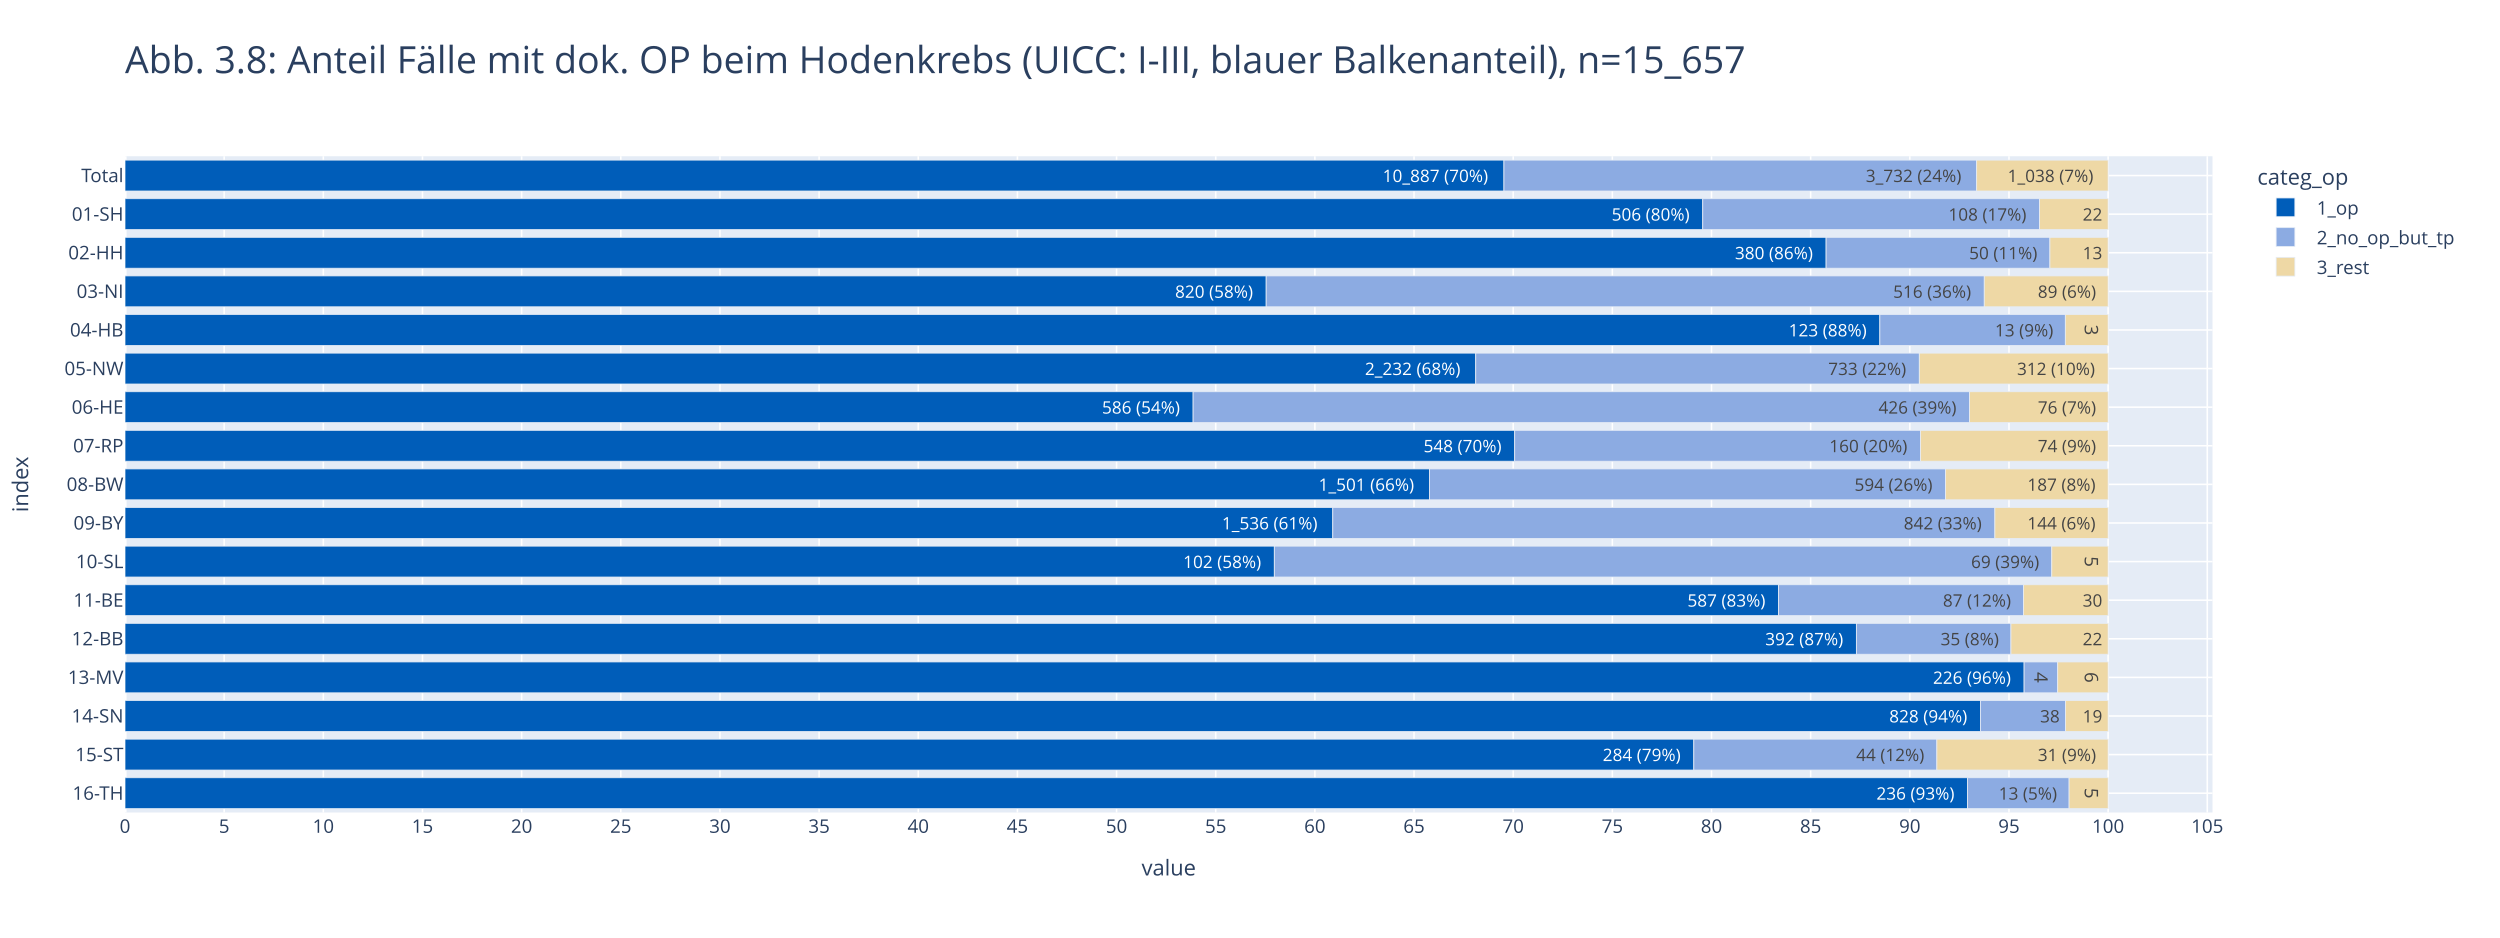
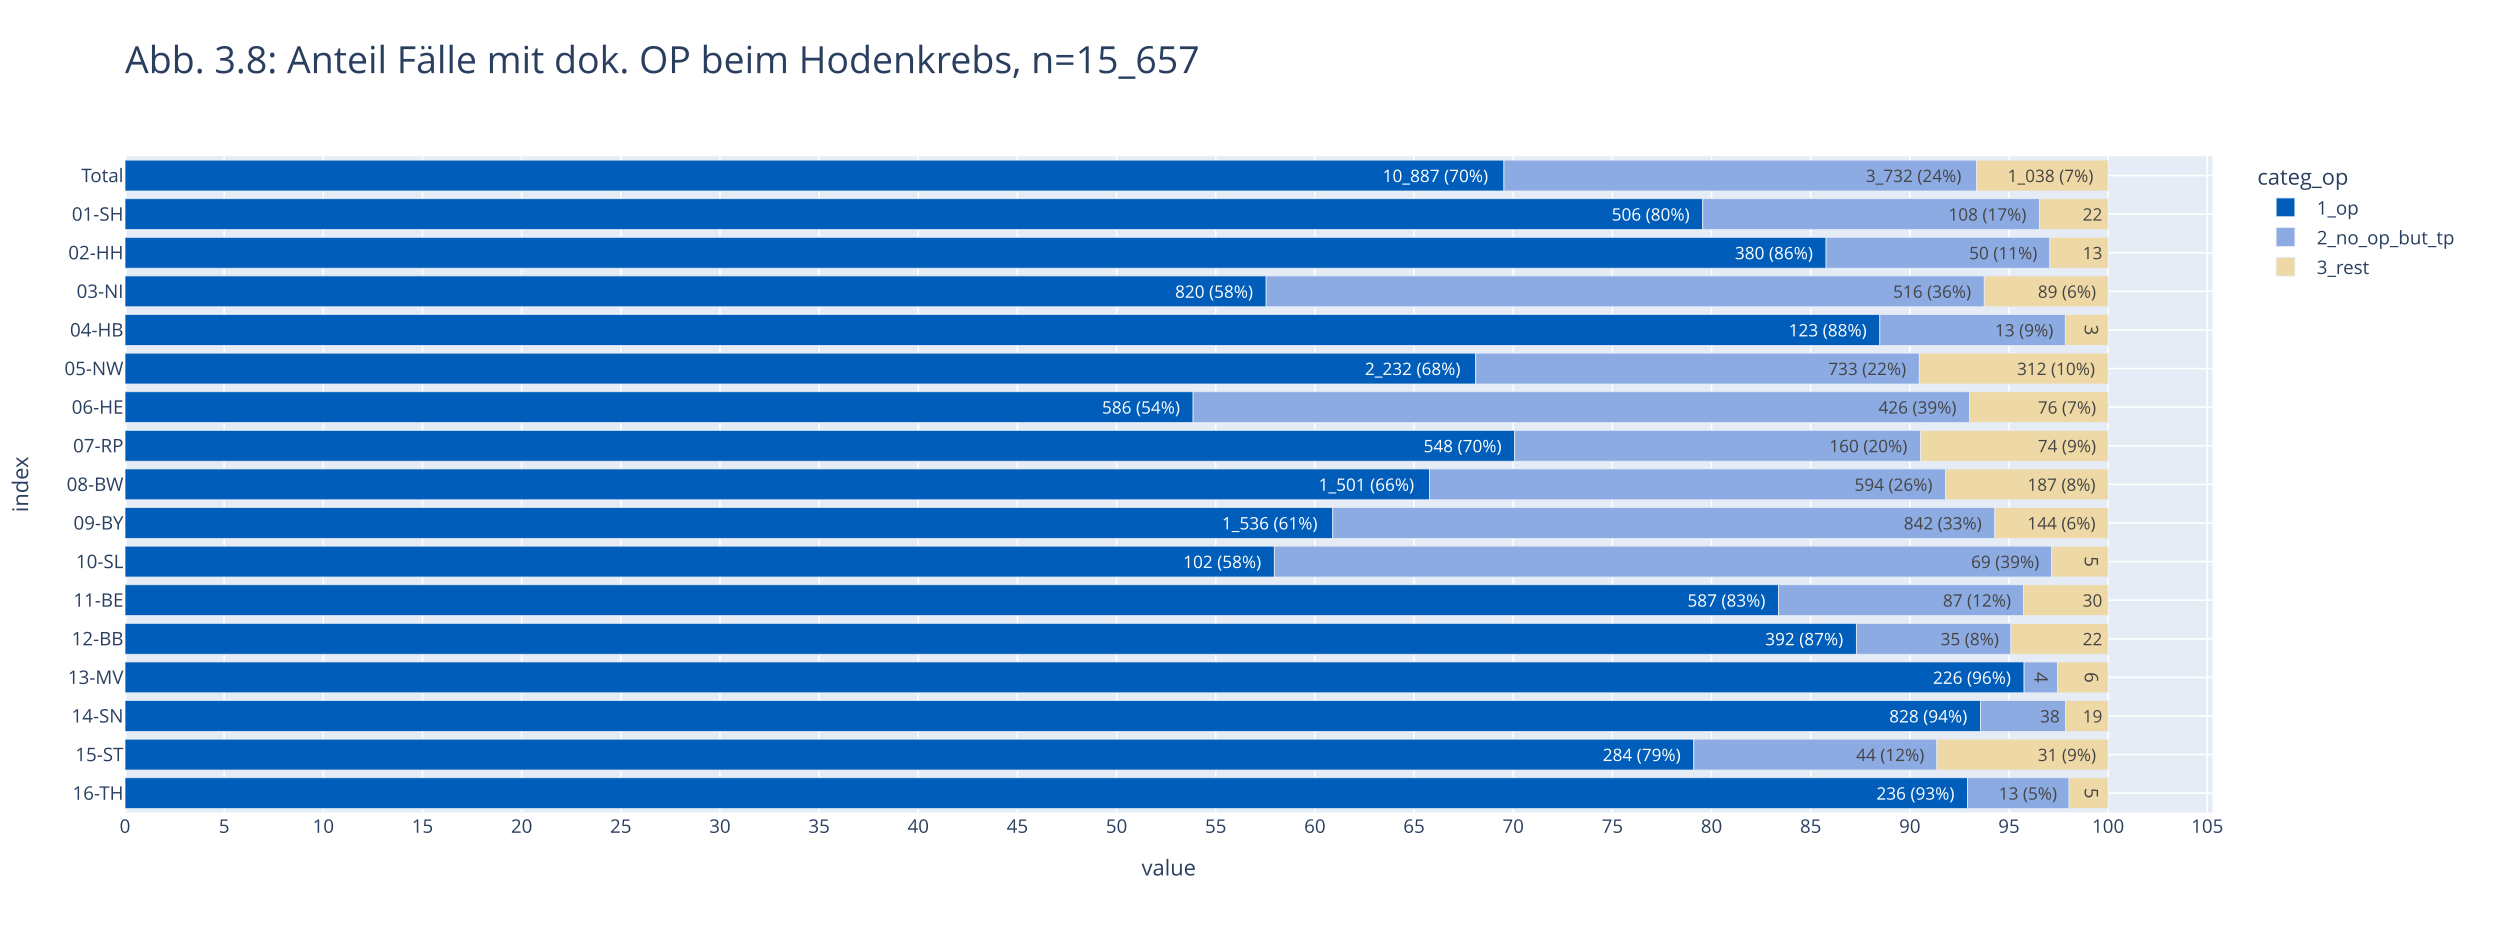
<svg xmlns="http://www.w3.org/2000/svg" class="main-svg" width="1600" height="600" style="" viewBox="0 0 1600 600">
  <rect x="0" y="0" width="1600" height="600" style="fill: rgb(255, 255, 255); fill-opacity: 1;" />
-   <defs id="defs-00aab5">
+   <defs id="defs-030e4d">
    <g class="clips">
-       <clipPath id="clip00aab5xyplot" class="plotclip">
+       <clipPath id="clip030e4dxyplot" class="plotclip">
        <rect width="1336" height="420" />
      </clipPath>
-       <clipPath class="axesclip" id="clip00aab5x">
+       <clipPath class="axesclip" id="clip030e4dx">
        <rect x="80" y="0" width="1336" height="600" />
      </clipPath>
-       <clipPath class="axesclip" id="clip00aab5y">
+       <clipPath class="axesclip" id="clip030e4dy">
        <rect x="0" y="100" width="1600" height="420" />
      </clipPath>
-       <clipPath class="axesclip" id="clip00aab5xy">
+       <clipPath class="axesclip" id="clip030e4dxy">
        <rect x="80" y="100" width="1336" height="420" />
      </clipPath>
    </g>
    <g class="gradients" />
    <g class="patterns" />
  </defs>
  <g class="bglayer">
    <rect class="bg" x="80" y="100" width="1336" height="420" style="fill: rgb(229, 236, 246); fill-opacity: 1; stroke-width: 0;" />
  </g>
  <g class="layer-below">
    <g class="imagelayer" />
    <g class="shapelayer" />
  </g>
  <g class="cartesianlayer">
    <g class="subplot xy">
      <g class="layer-subplot">
        <g class="shapelayer" />
        <g class="imagelayer" />
      </g>
      <g class="minor-gridlayer">
        <g class="x" />
        <g class="y" />
      </g>
      <g class="gridlayer">
        <g class="x">
          <path class="xgrid crisp" transform="translate(143.46,0)" d="M0,100v420" style="stroke: rgb(255, 255, 255); stroke-opacity: 1; stroke-width: 1px;" />
          <path class="xgrid crisp" transform="translate(206.92,0)" d="M0,100v420" style="stroke: rgb(255, 255, 255); stroke-opacity: 1; stroke-width: 1px;" />
          <path class="xgrid crisp" transform="translate(270.38,0)" d="M0,100v420" style="stroke: rgb(255, 255, 255); stroke-opacity: 1; stroke-width: 1px;" />
          <path class="xgrid crisp" transform="translate(333.84,0)" d="M0,100v420" style="stroke: rgb(255, 255, 255); stroke-opacity: 1; stroke-width: 1px;" />
          <path class="xgrid crisp" transform="translate(397.3,0)" d="M0,100v420" style="stroke: rgb(255, 255, 255); stroke-opacity: 1; stroke-width: 1px;" />
          <path class="xgrid crisp" transform="translate(460.76,0)" d="M0,100v420" style="stroke: rgb(255, 255, 255); stroke-opacity: 1; stroke-width: 1px;" />
          <path class="xgrid crisp" transform="translate(524.22,0)" d="M0,100v420" style="stroke: rgb(255, 255, 255); stroke-opacity: 1; stroke-width: 1px;" />
          <path class="xgrid crisp" transform="translate(587.68,0)" d="M0,100v420" style="stroke: rgb(255, 255, 255); stroke-opacity: 1; stroke-width: 1px;" />
          <path class="xgrid crisp" transform="translate(651.14,0)" d="M0,100v420" style="stroke: rgb(255, 255, 255); stroke-opacity: 1; stroke-width: 1px;" />
          <path class="xgrid crisp" transform="translate(714.6,0)" d="M0,100v420" style="stroke: rgb(255, 255, 255); stroke-opacity: 1; stroke-width: 1px;" />
          <path class="xgrid crisp" transform="translate(778.06,0)" d="M0,100v420" style="stroke: rgb(255, 255, 255); stroke-opacity: 1; stroke-width: 1px;" />
          <path class="xgrid crisp" transform="translate(841.52,0)" d="M0,100v420" style="stroke: rgb(255, 255, 255); stroke-opacity: 1; stroke-width: 1px;" />
          <path class="xgrid crisp" transform="translate(904.98,0)" d="M0,100v420" style="stroke: rgb(255, 255, 255); stroke-opacity: 1; stroke-width: 1px;" />
          <path class="xgrid crisp" transform="translate(968.44,0)" d="M0,100v420" style="stroke: rgb(255, 255, 255); stroke-opacity: 1; stroke-width: 1px;" />
          <path class="xgrid crisp" transform="translate(1031.9,0)" d="M0,100v420" style="stroke: rgb(255, 255, 255); stroke-opacity: 1; stroke-width: 1px;" />
          <path class="xgrid crisp" transform="translate(1095.36,0)" d="M0,100v420" style="stroke: rgb(255, 255, 255); stroke-opacity: 1; stroke-width: 1px;" />
          <path class="xgrid crisp" transform="translate(1158.82,0)" d="M0,100v420" style="stroke: rgb(255, 255, 255); stroke-opacity: 1; stroke-width: 1px;" />
          <path class="xgrid crisp" transform="translate(1222.28,0)" d="M0,100v420" style="stroke: rgb(255, 255, 255); stroke-opacity: 1; stroke-width: 1px;" />
          <path class="xgrid crisp" transform="translate(1285.74,0)" d="M0,100v420" style="stroke: rgb(255, 255, 255); stroke-opacity: 1; stroke-width: 1px;" />
          <path class="xgrid crisp" transform="translate(1349.2,0)" d="M0,100v420" style="stroke: rgb(255, 255, 255); stroke-opacity: 1; stroke-width: 1px;" />
          <path class="xgrid crisp" transform="translate(1412.66,0)" d="M0,100v420" style="stroke: rgb(255, 255, 255); stroke-opacity: 1; stroke-width: 1px;" />
        </g>
        <g class="y">
          <path class="ygrid crisp" transform="translate(0,507.65)" d="M80,0h1336" style="stroke: rgb(255, 255, 255); stroke-opacity: 1; stroke-width: 1px;" />
          <path class="ygrid crisp" transform="translate(0,482.94)" d="M80,0h1336" style="stroke: rgb(255, 255, 255); stroke-opacity: 1; stroke-width: 1px;" />
          <path class="ygrid crisp" transform="translate(0,458.24)" d="M80,0h1336" style="stroke: rgb(255, 255, 255); stroke-opacity: 1; stroke-width: 1px;" />
          <path class="ygrid crisp" transform="translate(0,433.53)" d="M80,0h1336" style="stroke: rgb(255, 255, 255); stroke-opacity: 1; stroke-width: 1px;" />
          <path class="ygrid crisp" transform="translate(0,408.82)" d="M80,0h1336" style="stroke: rgb(255, 255, 255); stroke-opacity: 1; stroke-width: 1px;" />
          <path class="ygrid crisp" transform="translate(0,384.12)" d="M80,0h1336" style="stroke: rgb(255, 255, 255); stroke-opacity: 1; stroke-width: 1px;" />
          <path class="ygrid crisp" transform="translate(0,359.41)" d="M80,0h1336" style="stroke: rgb(255, 255, 255); stroke-opacity: 1; stroke-width: 1px;" />
          <path class="ygrid crisp" transform="translate(0,334.71)" d="M80,0h1336" style="stroke: rgb(255, 255, 255); stroke-opacity: 1; stroke-width: 1px;" />
          <path class="ygrid crisp" transform="translate(0,310)" d="M80,0h1336" style="stroke: rgb(255, 255, 255); stroke-opacity: 1; stroke-width: 1px;" />
          <path class="ygrid crisp" transform="translate(0,285.29)" d="M80,0h1336" style="stroke: rgb(255, 255, 255); stroke-opacity: 1; stroke-width: 1px;" />
          <path class="ygrid crisp" transform="translate(0,260.59)" d="M80,0h1336" style="stroke: rgb(255, 255, 255); stroke-opacity: 1; stroke-width: 1px;" />
          <path class="ygrid crisp" transform="translate(0,235.88)" d="M80,0h1336" style="stroke: rgb(255, 255, 255); stroke-opacity: 1; stroke-width: 1px;" />
          <path class="ygrid crisp" transform="translate(0,211.18)" d="M80,0h1336" style="stroke: rgb(255, 255, 255); stroke-opacity: 1; stroke-width: 1px;" />
          <path class="ygrid crisp" transform="translate(0,186.47)" d="M80,0h1336" style="stroke: rgb(255, 255, 255); stroke-opacity: 1; stroke-width: 1px;" />
          <path class="ygrid crisp" transform="translate(0,161.76)" d="M80,0h1336" style="stroke: rgb(255, 255, 255); stroke-opacity: 1; stroke-width: 1px;" />
          <path class="ygrid crisp" transform="translate(0,137.06)" d="M80,0h1336" style="stroke: rgb(255, 255, 255); stroke-opacity: 1; stroke-width: 1px;" />
          <path class="ygrid crisp" transform="translate(0,112.35)" d="M80,0h1336" style="stroke: rgb(255, 255, 255); stroke-opacity: 1; stroke-width: 1px;" />
        </g>
      </g>
      <g class="zerolinelayer">
        <path class="xzl zl crisp" transform="translate(80,0)" d="M0,100v420" style="stroke: rgb(255, 255, 255); stroke-opacity: 1; stroke-width: 2px;" />
      </g>
      <g class="layer-between">
        <g class="shapelayer" />
        <g class="imagelayer" />
      </g>
      <path class="xlines-below" />
      <path class="ylines-below" />
      <g class="overlines-below" />
      <g class="xaxislayer-below" />
      <g class="yaxislayer-below" />
      <g class="overaxes-below" />
      <g class="overplot">
-         <g class="xy" transform="translate(80,100)" clip-path="url(#clip00aab5xyplot)">
+         <g class="xy" transform="translate(80,100)" clip-path="url(#clip030e4dxyplot)">
          <g class="barlayer mlayer">
            <g class="trace bars" style="opacity: 1;">
              <g class="points">
                <g class="point">
                  <path d="M0,22.24V2.47H882.53V22.24Z" style="vector-effect: none; opacity: 1; stroke-width: 0.5px; fill: rgb(0, 93, 185); fill-opacity: 1; stroke: rgb(229, 236, 246); stroke-opacity: 1;" />
                  <text class="bartext bartext-inside" text-anchor="middle" data-notex="1" x="0" y="0" style="font-family: 'Open Sans', verdana, arial, sans-serif; font-size: 12px; fill: rgb(255, 255, 255); fill-opacity: 1; white-space: pre;" transform="translate(838.6503,16.486)scale(0.918)">10_887 (70%)</text>
                </g>
                <g class="point">
                  <path d="M0,46.94V27.18H1009.77V46.94Z" style="vector-effect: none; opacity: 1; stroke-width: 0.5px; fill: rgb(0, 93, 185); fill-opacity: 1; stroke: rgb(229, 236, 246); stroke-opacity: 1;" />
                  <text class="bartext bartext-inside" text-anchor="middle" data-notex="1" x="0" y="0" style="font-family: 'Open Sans', verdana, arial, sans-serif; font-size: 12px; fill: rgb(255, 255, 255); fill-opacity: 1; white-space: pre;" transform="translate(976.412,41.188)scale(0.9173333)">506 (80%)</text>
                </g>
                <g class="point">
                  <path d="M0,71.65V51.88H1088.7V71.65Z" style="vector-effect: none; opacity: 1; stroke-width: 0.5px; fill: rgb(0, 93, 185); fill-opacity: 1; stroke: rgb(229, 236, 246); stroke-opacity: 1;" />
                  <text class="bartext bartext-inside" text-anchor="middle" data-notex="1" x="0" y="0" style="font-family: 'Open Sans', verdana, arial, sans-serif; font-size: 12px; fill: rgb(255, 255, 255); fill-opacity: 1; white-space: pre;" transform="translate(1055.32,65.896)scale(0.918)">380 (86%)</text>
                </g>
                <g class="point">
                  <path d="M0,96.35V76.59H730.35V96.35Z" style="vector-effect: none; opacity: 1; stroke-width: 0.5px; fill: rgb(0, 93, 185); fill-opacity: 1; stroke: rgb(229, 236, 246); stroke-opacity: 1;" />
                  <text class="bartext bartext-inside" text-anchor="middle" data-notex="1" x="0" y="0" style="font-family: 'Open Sans', verdana, arial, sans-serif; font-size: 12px; fill: rgb(255, 255, 255); fill-opacity: 1; white-space: pre;" transform="translate(696.992,90.598)scale(0.9173333)">820 (58%)</text>
                </g>
                <g class="point">
                  <path d="M0,121.06V101.29H1123.11V121.06Z" style="vector-effect: none; opacity: 1; stroke-width: 0.5px; fill: rgb(0, 93, 185); fill-opacity: 1; stroke: rgb(229, 236, 246); stroke-opacity: 1;" />
                  <text class="bartext bartext-inside" text-anchor="middle" data-notex="1" x="0" y="0" style="font-family: 'Open Sans', verdana, arial, sans-serif; font-size: 12px; fill: rgb(255, 255, 255); fill-opacity: 1; white-space: pre;" transform="translate(1089.73,115.306)scale(0.918)">123 (88%)</text>
                </g>
                <g class="point">
                  <path d="M0,145.76V126H864.47V145.76Z" style="vector-effect: none; opacity: 1; stroke-width: 0.5px; fill: rgb(0, 93, 185); fill-opacity: 1; stroke: rgb(229, 236, 246); stroke-opacity: 1;" />
                  <text class="bartext bartext-inside" text-anchor="middle" data-notex="1" x="0" y="0" style="font-family: 'Open Sans', verdana, arial, sans-serif; font-size: 12px; fill: rgb(255, 255, 255); fill-opacity: 1; white-space: pre;" transform="translate(824.1173,140.008)scale(0.9173333)">2_232 (68%)</text>
                </g>
                <g class="point">
                  <path d="M0,170.47V150.71H683.59V170.47Z" style="vector-effect: none; opacity: 1; stroke-width: 0.5px; fill: rgb(0, 93, 185); fill-opacity: 1; stroke: rgb(229, 236, 246); stroke-opacity: 1;" />
                  <text class="bartext bartext-inside" text-anchor="middle" data-notex="1" x="0" y="0" style="font-family: 'Open Sans', verdana, arial, sans-serif; font-size: 12px; fill: rgb(255, 255, 255); fill-opacity: 1; white-space: pre;" transform="translate(650.232,164.718)scale(0.9173333)">586 (54%)</text>
                </g>
                <g class="point">
                  <path d="M0,195.18V175.41H889.41V195.18Z" style="vector-effect: none; opacity: 1; stroke-width: 0.5px; fill: rgb(0, 93, 185); fill-opacity: 1; stroke: rgb(229, 236, 246); stroke-opacity: 1;" />
                  <text class="bartext bartext-inside" text-anchor="middle" data-notex="1" x="0" y="0" style="font-family: 'Open Sans', verdana, arial, sans-serif; font-size: 12px; fill: rgb(255, 255, 255); fill-opacity: 1; white-space: pre;" transform="translate(856.0299,189.426)scale(0.918)">548 (70%)</text>
                </g>
                <g class="point">
                  <path d="M0,219.88V200.12H834.82V219.88Z" style="vector-effect: none; opacity: 1; stroke-width: 0.5px; fill: rgb(0, 93, 185); fill-opacity: 1; stroke: rgb(229, 236, 246); stroke-opacity: 1;" />
                  <text class="bartext bartext-inside" text-anchor="middle" data-notex="1" x="0" y="0" style="font-family: 'Open Sans', verdana, arial, sans-serif; font-size: 12px; fill: rgb(255, 255, 255); fill-opacity: 1; white-space: pre;" transform="translate(794.4673,214.128)scale(0.9173333)">1_501 (66%)</text>
                </g>
                <g class="point">
                  <path d="M0,244.59V224.82H772.99V244.59Z" style="vector-effect: none; opacity: 1; stroke-width: 0.5px; fill: rgb(0, 93, 185); fill-opacity: 1; stroke: rgb(229, 236, 246); stroke-opacity: 1;" />
                  <text class="bartext bartext-inside" text-anchor="middle" data-notex="1" x="0" y="0" style="font-family: 'Open Sans', verdana, arial, sans-serif; font-size: 12px; fill: rgb(255, 255, 255); fill-opacity: 1; white-space: pre;" transform="translate(732.6102,238.836)scale(0.918)">1_536 (61%)</text>
                </g>
                <g class="point">
                  <path d="M0,269.29V249.53H735.56V269.29Z" style="vector-effect: none; opacity: 1; stroke-width: 0.5px; fill: rgb(0, 93, 185); fill-opacity: 1; stroke: rgb(229, 236, 246); stroke-opacity: 1;" />
                  <text class="bartext bartext-inside" text-anchor="middle" data-notex="1" x="0" y="0" style="font-family: 'Open Sans', verdana, arial, sans-serif; font-size: 12px; fill: rgb(255, 255, 255); fill-opacity: 1; white-space: pre;" transform="translate(702.202,263.538)scale(0.9173333)">102 (58%)</text>
                </g>
                <g class="point">
                  <path d="M0,294V274.24H1058.27V294Z" style="vector-effect: none; opacity: 1; stroke-width: 0.5px; fill: rgb(0, 93, 185); fill-opacity: 1; stroke: rgb(229, 236, 246); stroke-opacity: 1;" />
                  <text class="bartext bartext-inside" text-anchor="middle" data-notex="1" x="0" y="0" style="font-family: 'Open Sans', verdana, arial, sans-serif; font-size: 12px; fill: rgb(255, 255, 255); fill-opacity: 1; white-space: pre;" transform="translate(1024.912,288.248)scale(0.9173333)">587 (83%)</text>
                </g>
                <g class="point">
                  <path d="M0,318.71V298.94H1108.08V318.71Z" style="vector-effect: none; opacity: 1; stroke-width: 0.5px; fill: rgb(0, 93, 185); fill-opacity: 1; stroke: rgb(229, 236, 246); stroke-opacity: 1;" />
                  <text class="bartext bartext-inside" text-anchor="middle" data-notex="1" x="0" y="0" style="font-family: 'Open Sans', verdana, arial, sans-serif; font-size: 12px; fill: rgb(255, 255, 255); fill-opacity: 1; white-space: pre;" transform="translate(1074.7,312.956)scale(0.918)">392 (87%)</text>
                </g>
                <g class="point">
                  <path d="M0,343.41V323.65H1215.42V343.41Z" style="vector-effect: none; opacity: 1; stroke-width: 0.5px; fill: rgb(0, 93, 185); fill-opacity: 1; stroke: rgb(229, 236, 246); stroke-opacity: 1;" />
                  <text class="bartext bartext-inside" text-anchor="middle" data-notex="1" x="0" y="0" style="font-family: 'Open Sans', verdana, arial, sans-serif; font-size: 12px; fill: rgb(255, 255, 255); fill-opacity: 1; white-space: pre;" transform="translate(1182.062,337.658)scale(0.9173333)">226 (96%)</text>
                </g>
                <g class="point">
                  <path d="M0,368.12V348.35H1187.45V368.12Z" style="vector-effect: none; opacity: 1; stroke-width: 0.5px; fill: rgb(0, 93, 185); fill-opacity: 1; stroke: rgb(229, 236, 246); stroke-opacity: 1;" />
                  <text class="bartext bartext-inside" text-anchor="middle" data-notex="1" x="0" y="0" style="font-family: 'Open Sans', verdana, arial, sans-serif; font-size: 12px; fill: rgb(255, 255, 255); fill-opacity: 1; white-space: pre;" transform="translate(1154.07,362.366)scale(0.918)">828 (94%)</text>
                </g>
                <g class="point">
                  <path d="M0,392.82V373.06H1004.05V392.82Z" style="vector-effect: none; opacity: 1; stroke-width: 0.5px; fill: rgb(0, 93, 185); fill-opacity: 1; stroke: rgb(229, 236, 246); stroke-opacity: 1;" />
                  <text class="bartext bartext-inside" text-anchor="middle" data-notex="1" x="0" y="0" style="font-family: 'Open Sans', verdana, arial, sans-serif; font-size: 12px; fill: rgb(255, 255, 255); fill-opacity: 1; white-space: pre;" transform="translate(970.692,387.068)scale(0.9173333)">284 (79%)</text>
                </g>
                <g class="point">
                  <path d="M0,417.53V397.76H1179.26V417.53Z" style="vector-effect: none; opacity: 1; stroke-width: 0.5px; fill: rgb(0, 93, 185); fill-opacity: 1; stroke: rgb(229, 236, 246); stroke-opacity: 1;" />
                  <text class="bartext bartext-inside" text-anchor="middle" data-notex="1" x="0" y="0" style="font-family: 'Open Sans', verdana, arial, sans-serif; font-size: 12px; fill: rgb(255, 255, 255); fill-opacity: 1; white-space: pre;" transform="translate(1145.88,411.776)scale(0.918)">236 (93%)</text>
                </g>
              </g>
            </g>
            <g class="trace bars" style="opacity: 1;">
              <g class="points">
                <g class="point">
                  <path d="M882.53,22.24V2.47H1185.06V22.24Z" style="vector-effect: none; opacity: 1; stroke-width: 0.5px; fill: rgb(140, 171, 226); fill-opacity: 1; stroke: rgb(229, 236, 246); stroke-opacity: 1;" />
                  <text class="bartext bartext-inside" text-anchor="middle" data-notex="1" x="0" y="0" style="font-family: 'Open Sans', verdana, arial, sans-serif; font-size: 12px; fill: rgb(68, 68, 68); fill-opacity: 1; white-space: pre;" transform="translate(1144.68,16.486)scale(0.918)">3_732 (24%)</text>
                </g>
                <g class="point">
                  <path d="M1009.77,46.94V27.18H1225.3V46.94Z" style="vector-effect: none; opacity: 1; stroke-width: 0.5px; fill: rgb(140, 171, 226); fill-opacity: 1; stroke: rgb(229, 236, 246); stroke-opacity: 1;" />
                  <text class="bartext bartext-inside" text-anchor="middle" data-notex="1" x="0" y="0" style="font-family: 'Open Sans', verdana, arial, sans-serif; font-size: 12px; fill: rgb(68, 68, 68); fill-opacity: 1; white-space: pre;" transform="translate(1191.942,41.188)scale(0.9173333)">108 (17%)</text>
                </g>
                <g class="point">
                  <path d="M1088.7,71.65V51.88H1231.95V71.65Z" style="vector-effect: none; opacity: 1; stroke-width: 0.5px; fill: rgb(140, 171, 226); fill-opacity: 1; stroke: rgb(229, 236, 246); stroke-opacity: 1;" />
                  <text class="bartext bartext-inside" text-anchor="middle" data-notex="1" x="0" y="0" style="font-family: 'Open Sans', verdana, arial, sans-serif; font-size: 12px; fill: rgb(68, 68, 68); fill-opacity: 1; white-space: pre;" transform="translate(1202.077,65.896)scale(0.918)">50 (11%)</text>
                </g>
                <g class="point">
                  <path d="M730.35,96.35V76.59H1189.93V96.35Z" style="vector-effect: none; opacity: 1; stroke-width: 0.5px; fill: rgb(140, 171, 226); fill-opacity: 1; stroke: rgb(229, 236, 246); stroke-opacity: 1;" />
                  <text class="bartext bartext-inside" text-anchor="middle" data-notex="1" x="0" y="0" style="font-family: 'Open Sans', verdana, arial, sans-serif; font-size: 12px; fill: rgb(68, 68, 68); fill-opacity: 1; white-space: pre;" transform="translate(1156.572,90.598)scale(0.9173333)">516 (36%)</text>
                </g>
                <g class="point">
                  <path d="M1123.11,121.06V101.29H1241.81V121.06Z" style="vector-effect: none; opacity: 1; stroke-width: 0.5px; fill: rgb(140, 171, 226); fill-opacity: 1; stroke: rgb(229, 236, 246); stroke-opacity: 1;" />
                  <text class="bartext bartext-inside" text-anchor="middle" data-notex="1" x="0" y="0" style="font-family: 'Open Sans', verdana, arial, sans-serif; font-size: 12px; fill: rgb(68, 68, 68); fill-opacity: 1; white-space: pre;" transform="translate(1215.437,115.306)scale(0.918)">13 (9%)</text>
                </g>
                <g class="point">
                  <path d="M864.47,145.76V126H1148.36V145.76Z" style="vector-effect: none; opacity: 1; stroke-width: 0.5px; fill: rgb(140, 171, 226); fill-opacity: 1; stroke: rgb(229, 236, 246); stroke-opacity: 1;" />
                  <text class="bartext bartext-inside" text-anchor="middle" data-notex="1" x="0" y="0" style="font-family: 'Open Sans', verdana, arial, sans-serif; font-size: 12px; fill: rgb(68, 68, 68); fill-opacity: 1; white-space: pre;" transform="translate(1115.002,140.008)scale(0.9173333)">733 (22%)</text>
                </g>
                <g class="point">
                  <path d="M683.59,170.47V150.71H1180.54V170.47Z" style="vector-effect: none; opacity: 1; stroke-width: 0.5px; fill: rgb(140, 171, 226); fill-opacity: 1; stroke: rgb(229, 236, 246); stroke-opacity: 1;" />
                  <text class="bartext bartext-inside" text-anchor="middle" data-notex="1" x="0" y="0" style="font-family: 'Open Sans', verdana, arial, sans-serif; font-size: 12px; fill: rgb(68, 68, 68); fill-opacity: 1; white-space: pre;" transform="translate(1147.182,164.718)scale(0.9173333)">426 (39%)</text>
                </g>
                <g class="point">
                  <path d="M889.41,195.18V175.41H1149.1V195.18Z" style="vector-effect: none; opacity: 1; stroke-width: 0.5px; fill: rgb(140, 171, 226); fill-opacity: 1; stroke: rgb(229, 236, 246); stroke-opacity: 1;" />
                  <text class="bartext bartext-inside" text-anchor="middle" data-notex="1" x="0" y="0" style="font-family: 'Open Sans', verdana, arial, sans-serif; font-size: 12px; fill: rgb(68, 68, 68); fill-opacity: 1; white-space: pre;" transform="translate(1115.72,189.426)scale(0.918)">160 (20%)</text>
                </g>
                <g class="point">
                  <path d="M834.82,219.88V200.12H1165.19V219.88Z" style="vector-effect: none; opacity: 1; stroke-width: 0.5px; fill: rgb(140, 171, 226); fill-opacity: 1; stroke: rgb(229, 236, 246); stroke-opacity: 1;" />
                  <text class="bartext bartext-inside" text-anchor="middle" data-notex="1" x="0" y="0" style="font-family: 'Open Sans', verdana, arial, sans-serif; font-size: 12px; fill: rgb(68, 68, 68); fill-opacity: 1; white-space: pre;" transform="translate(1131.832,214.128)scale(0.9173333)">594 (26%)</text>
                </g>
                <g class="point">
                  <path d="M772.99,244.59V224.82H1196.73V244.59Z" style="vector-effect: none; opacity: 1; stroke-width: 0.5px; fill: rgb(140, 171, 226); fill-opacity: 1; stroke: rgb(229, 236, 246); stroke-opacity: 1;" />
                  <text class="bartext bartext-inside" text-anchor="middle" data-notex="1" x="0" y="0" style="font-family: 'Open Sans', verdana, arial, sans-serif; font-size: 12px; fill: rgb(68, 68, 68); fill-opacity: 1; white-space: pre;" transform="translate(1163.35,238.836)scale(0.918)">842 (33%)</text>
                </g>
                <g class="point">
                  <path d="M735.56,269.29V249.53H1233.14V269.29Z" style="vector-effect: none; opacity: 1; stroke-width: 0.5px; fill: rgb(140, 171, 226); fill-opacity: 1; stroke: rgb(229, 236, 246); stroke-opacity: 1;" />
                  <text class="bartext bartext-inside" text-anchor="middle" data-notex="1" x="0" y="0" style="font-family: 'Open Sans', verdana, arial, sans-serif; font-size: 12px; fill: rgb(68, 68, 68); fill-opacity: 1; white-space: pre;" transform="translate(1203.287,263.538)scale(0.9173333)">69 (39%)</text>
                </g>
                <g class="point">
                  <path d="M1058.27,294V274.24H1215.11V294Z" style="vector-effect: none; opacity: 1; stroke-width: 0.5px; fill: rgb(140, 171, 226); fill-opacity: 1; stroke: rgb(229, 236, 246); stroke-opacity: 1;" />
                  <text class="bartext bartext-inside" text-anchor="middle" data-notex="1" x="0" y="0" style="font-family: 'Open Sans', verdana, arial, sans-serif; font-size: 12px; fill: rgb(68, 68, 68); fill-opacity: 1; white-space: pre;" transform="translate(1185.256,288.248)scale(0.9173333)">87 (12%)</text>
                </g>
                <g class="point">
                  <path d="M1108.08,318.71V298.94H1207.01V318.71Z" style="vector-effect: none; opacity: 1; stroke-width: 0.5px; fill: rgb(140, 171, 226); fill-opacity: 1; stroke: rgb(229, 236, 246); stroke-opacity: 1;" />
                  <text class="bartext bartext-inside" text-anchor="middle" data-notex="1" x="0" y="0" style="font-family: 'Open Sans', verdana, arial, sans-serif; font-size: 12px; fill: rgb(68, 68, 68); fill-opacity: 1; white-space: pre;" transform="translate(1180.637,312.956)scale(0.918)">35 (8%)</text>
                </g>
                <g class="point">
                  <path d="M1215.42,343.41V323.65H1236.93V343.41Z" style="vector-effect: none; opacity: 1; stroke-width: 0.5px; fill: rgb(140, 171, 226); fill-opacity: 1; stroke: rgb(229, 236, 246); stroke-opacity: 1;" />
                  <text class="bartext bartext-inside" text-anchor="middle" data-notex="1" x="0" y="0" style="font-family: 'Open Sans', verdana, arial, sans-serif; font-size: 12px; fill: rgb(68, 68, 68); fill-opacity: 1; white-space: pre;" transform="translate(1226.43,338.03)rotate(90 0 -4.5)">4</text>
                </g>
                <g class="point">
                  <path d="M1187.45,368.12V348.35H1241.95V368.12Z" style="vector-effect: none; opacity: 1; stroke-width: 0.5px; fill: rgb(140, 171, 226); fill-opacity: 1; stroke: rgb(229, 236, 246); stroke-opacity: 1;" />
                  <text class="bartext bartext-inside" text-anchor="middle" data-notex="1" x="0" y="0" style="font-family: 'Open Sans', verdana, arial, sans-serif; font-size: 12px; fill: rgb(68, 68, 68); fill-opacity: 1; white-space: pre;" transform="translate(1231.943,362.366)scale(0.918)">38</text>
                </g>
                <g class="point">
                  <path d="M1004.05,392.82V373.06H1159.6V392.82Z" style="vector-effect: none; opacity: 1; stroke-width: 0.5px; fill: rgb(140, 171, 226); fill-opacity: 1; stroke: rgb(229, 236, 246); stroke-opacity: 1;" />
                  <text class="bartext bartext-inside" text-anchor="middle" data-notex="1" x="0" y="0" style="font-family: 'Open Sans', verdana, arial, sans-serif; font-size: 12px; fill: rgb(68, 68, 68); fill-opacity: 1; white-space: pre;" transform="translate(1129.746,387.068)scale(0.9173333)">44 (12%)</text>
                </g>
                <g class="point">
                  <path d="M1179.26,417.53V397.76H1244.22V417.53Z" style="vector-effect: none; opacity: 1; stroke-width: 0.5px; fill: rgb(140, 171, 226); fill-opacity: 1; stroke: rgb(229, 236, 246); stroke-opacity: 1;" />
                  <text class="bartext bartext-inside" text-anchor="middle" data-notex="1" x="0" y="0" style="font-family: 'Open Sans', verdana, arial, sans-serif; font-size: 12px; fill: rgb(68, 68, 68); fill-opacity: 1; white-space: pre;" transform="translate(1217.847,411.776)scale(0.918)">13 (5%)</text>
                </g>
              </g>
            </g>
            <g class="trace bars" style="opacity: 1;">
              <g class="points">
                <g class="point">
                  <path d="M1185.06,22.24V2.47H1269.2V22.24Z" style="vector-effect: none; opacity: 1; stroke-width: 0.5px; fill: rgb(238, 216, 165); fill-opacity: 1; stroke: rgb(229, 236, 246); stroke-opacity: 1;" />
                  <text class="bartext bartext-inside" text-anchor="middle" data-notex="1" x="0" y="0" style="font-family: 'Open Sans', verdana, arial, sans-serif; font-size: 12px; fill: rgb(68, 68, 68); fill-opacity: 1; white-space: pre;" transform="translate(1232.32,16.486)scale(0.918)">1_038 (7%)</text>
                </g>
                <g class="point">
                  <path d="M1225.3,46.94V27.18H1269.2V46.94Z" style="vector-effect: none; opacity: 1; stroke-width: 0.5px; fill: rgb(238, 216, 165); fill-opacity: 1; stroke: rgb(229, 236, 246); stroke-opacity: 1;" />
                  <text class="bartext bartext-inside" text-anchor="middle" data-notex="1" x="0" y="0" style="font-family: 'Open Sans', verdana, arial, sans-serif; font-size: 12px; fill: rgb(68, 68, 68); fill-opacity: 1; white-space: pre;" transform="translate(1259.198,41.188)scale(0.9173333)">22</text>
                </g>
                <g class="point">
                  <path d="M1231.95,71.65V51.88H1269.2V71.65Z" style="vector-effect: none; opacity: 1; stroke-width: 0.5px; fill: rgb(238, 216, 165); fill-opacity: 1; stroke: rgb(229, 236, 246); stroke-opacity: 1;" />
                  <text class="bartext bartext-inside" text-anchor="middle" data-notex="1" x="0" y="0" style="font-family: 'Open Sans', verdana, arial, sans-serif; font-size: 12px; fill: rgb(68, 68, 68); fill-opacity: 1; white-space: pre;" transform="translate(1259.193,65.896)scale(0.918)">13</text>
                </g>
                <g class="point">
                  <path d="M1189.93,96.35V76.59H1269.2V96.35Z" style="vector-effect: none; opacity: 1; stroke-width: 0.5px; fill: rgb(238, 216, 165); fill-opacity: 1; stroke: rgb(229, 236, 246); stroke-opacity: 1;" />
                  <text class="bartext bartext-inside" text-anchor="middle" data-notex="1" x="0" y="0" style="font-family: 'Open Sans', verdana, arial, sans-serif; font-size: 12px; fill: rgb(68, 68, 68); fill-opacity: 1; white-space: pre;" transform="translate(1242.844,90.598)scale(0.9173333)">89 (6%)</text>
                </g>
                <g class="point">
                  <path d="M1241.81,121.06V101.29H1269.2V121.06Z" style="vector-effect: none; opacity: 1; stroke-width: 0.5px; fill: rgb(238, 216, 165); fill-opacity: 1; stroke: rgb(229, 236, 246); stroke-opacity: 1;" />
                  <text class="bartext bartext-inside" text-anchor="middle" data-notex="1" x="0" y="0" style="font-family: 'Open Sans', verdana, arial, sans-serif; font-size: 12px; fill: rgb(68, 68, 68); fill-opacity: 1; white-space: pre;" transform="translate(1258.7,115.675)rotate(90 0 -4.5)">3</text>
                </g>
                <g class="point">
                  <path d="M1148.36,145.76V126H1269.2V145.76Z" style="vector-effect: none; opacity: 1; stroke-width: 0.5px; fill: rgb(238, 216, 165); fill-opacity: 1; stroke: rgb(229, 236, 246); stroke-opacity: 1;" />
                  <text class="bartext bartext-inside" text-anchor="middle" data-notex="1" x="0" y="0" style="font-family: 'Open Sans', verdana, arial, sans-serif; font-size: 12px; fill: rgb(68, 68, 68); fill-opacity: 1; white-space: pre;" transform="translate(1235.842,140.008)scale(0.9173333)">312 (10%)</text>
                </g>
                <g class="point">
                  <path d="M1180.54,170.47V150.71H1269.2V170.47Z" style="vector-effect: none; opacity: 1; stroke-width: 0.5px; fill: rgb(238, 216, 165); fill-opacity: 1; stroke: rgb(229, 236, 246); stroke-opacity: 1;" />
                  <text class="bartext bartext-inside" text-anchor="middle" data-notex="1" x="0" y="0" style="font-family: 'Open Sans', verdana, arial, sans-serif; font-size: 12px; fill: rgb(68, 68, 68); fill-opacity: 1; white-space: pre;" transform="translate(1242.844,164.718)scale(0.9173333)">76 (7%)</text>
                </g>
                <g class="point">
                  <path d="M1149.1,195.18V175.41H1269.2V195.18Z" style="vector-effect: none; opacity: 1; stroke-width: 0.5px; fill: rgb(238, 216, 165); fill-opacity: 1; stroke: rgb(229, 236, 246); stroke-opacity: 1;" />
                  <text class="bartext bartext-inside" text-anchor="middle" data-notex="1" x="0" y="0" style="font-family: 'Open Sans', verdana, arial, sans-serif; font-size: 12px; fill: rgb(68, 68, 68); fill-opacity: 1; white-space: pre;" transform="translate(1242.827,189.426)scale(0.918)">74 (9%)</text>
                </g>
                <g class="point">
                  <path d="M1165.19,219.88V200.12H1269.2V219.88Z" style="vector-effect: none; opacity: 1; stroke-width: 0.5px; fill: rgb(238, 216, 165); fill-opacity: 1; stroke: rgb(229, 236, 246); stroke-opacity: 1;" />
                  <text class="bartext bartext-inside" text-anchor="middle" data-notex="1" x="0" y="0" style="font-family: 'Open Sans', verdana, arial, sans-serif; font-size: 12px; fill: rgb(68, 68, 68); fill-opacity: 1; white-space: pre;" transform="translate(1239.347,214.128)scale(0.9173333)">187 (8%)</text>
                </g>
                <g class="point">
                  <path d="M1196.73,244.59V224.82H1269.2V244.59Z" style="vector-effect: none; opacity: 1; stroke-width: 0.5px; fill: rgb(238, 216, 165); fill-opacity: 1; stroke: rgb(229, 236, 246); stroke-opacity: 1;" />
                  <text class="bartext bartext-inside" text-anchor="middle" data-notex="1" x="0" y="0" style="font-family: 'Open Sans', verdana, arial, sans-serif; font-size: 12px; fill: rgb(68, 68, 68); fill-opacity: 1; white-space: pre;" transform="translate(1239.327,238.836)scale(0.918)">144 (6%)</text>
                </g>
                <g class="point">
                  <path d="M1233.14,269.29V249.53H1269.2V269.29Z" style="vector-effect: none; opacity: 1; stroke-width: 0.5px; fill: rgb(238, 216, 165); fill-opacity: 1; stroke: rgb(229, 236, 246); stroke-opacity: 1;" />
                  <text class="bartext bartext-inside" text-anchor="middle" data-notex="1" x="0" y="0" style="font-family: 'Open Sans', verdana, arial, sans-serif; font-size: 12px; fill: rgb(68, 68, 68); fill-opacity: 1; white-space: pre;" transform="translate(1258.7,263.91)rotate(90 0 -4.5)">5</text>
                </g>
                <g class="point">
                  <path d="M1215.11,294V274.24H1269.2V294Z" style="vector-effect: none; opacity: 1; stroke-width: 0.5px; fill: rgb(238, 216, 165); fill-opacity: 1; stroke: rgb(229, 236, 246); stroke-opacity: 1;" />
                  <text class="bartext bartext-inside" text-anchor="middle" data-notex="1" x="0" y="0" style="font-family: 'Open Sans', verdana, arial, sans-serif; font-size: 12px; fill: rgb(68, 68, 68); fill-opacity: 1; white-space: pre;" transform="translate(1259.198,288.248)scale(0.9173333)">30</text>
                </g>
                <g class="point">
                  <path d="M1207.01,318.71V298.94H1269.2V318.71Z" style="vector-effect: none; opacity: 1; stroke-width: 0.5px; fill: rgb(238, 216, 165); fill-opacity: 1; stroke: rgb(229, 236, 246); stroke-opacity: 1;" />
                  <text class="bartext bartext-inside" text-anchor="middle" data-notex="1" x="0" y="0" style="font-family: 'Open Sans', verdana, arial, sans-serif; font-size: 12px; fill: rgb(68, 68, 68); fill-opacity: 1; white-space: pre;" transform="translate(1259.193,312.956)scale(0.918)">22</text>
                </g>
                <g class="point">
                  <path d="M1236.93,343.41V323.65H1269.2V343.41Z" style="vector-effect: none; opacity: 1; stroke-width: 0.5px; fill: rgb(238, 216, 165); fill-opacity: 1; stroke: rgb(229, 236, 246); stroke-opacity: 1;" />
                  <text class="bartext bartext-inside" text-anchor="middle" data-notex="1" x="0" y="0" style="font-family: 'Open Sans', verdana, arial, sans-serif; font-size: 12px; fill: rgb(68, 68, 68); fill-opacity: 1; white-space: pre;" transform="translate(1258.7,338.03)rotate(90 0 -4.5)">6</text>
                </g>
                <g class="point">
                  <path d="M1241.95,368.12V348.35H1269.2V368.12Z" style="vector-effect: none; opacity: 1; stroke-width: 0.5px; fill: rgb(238, 216, 165); fill-opacity: 1; stroke: rgb(229, 236, 246); stroke-opacity: 1;" />
                  <text class="bartext bartext-inside" text-anchor="middle" data-notex="1" x="0" y="0" style="font-family: 'Open Sans', verdana, arial, sans-serif; font-size: 12px; fill: rgb(68, 68, 68); fill-opacity: 1; white-space: pre;" transform="translate(1259.193,362.366)scale(0.918)">19</text>
                </g>
                <g class="point">
                  <path d="M1159.6,392.82V373.06H1269.2V392.82Z" style="vector-effect: none; opacity: 1; stroke-width: 0.5px; fill: rgb(238, 216, 165); fill-opacity: 1; stroke: rgb(229, 236, 246); stroke-opacity: 1;" />
                  <text class="bartext bartext-inside" text-anchor="middle" data-notex="1" x="0" y="0" style="font-family: 'Open Sans', verdana, arial, sans-serif; font-size: 12px; fill: rgb(68, 68, 68); fill-opacity: 1; white-space: pre;" transform="translate(1242.844,387.068)scale(0.9173333)">31 (9%)</text>
                </g>
                <g class="point">
                  <path d="M1244.22,417.53V397.76H1269.2V417.53Z" style="vector-effect: none; opacity: 1; stroke-width: 0.5px; fill: rgb(238, 216, 165); fill-opacity: 1; stroke: rgb(229, 236, 246); stroke-opacity: 1;" />
                  <text class="bartext bartext-inside" text-anchor="middle" data-notex="1" x="0" y="0" style="font-family: 'Open Sans', verdana, arial, sans-serif; font-size: 12px; fill: rgb(68, 68, 68); fill-opacity: 1; white-space: pre;" transform="translate(1258.7,412.145)rotate(90 0 -4.5)">5</text>
                </g>
              </g>
            </g>
          </g>
        </g>
      </g>
      <g class="zerolinelayer-above" />
      <path class="xlines-above crisp" d="M0,0" style="fill: none;" />
      <path class="ylines-above crisp" d="M0,0" style="fill: none;" />
      <g class="overlines-above" />
      <g class="xaxislayer-above">
        <g class="xtick">
          <text text-anchor="middle" x="0" y="533" transform="translate(80,0)" style="font-family: 'Open Sans', verdana, arial, sans-serif; font-size: 12px; fill: rgb(42, 63, 95); fill-opacity: 1; white-space: pre;">0</text>
        </g>
        <g class="xtick">
          <text text-anchor="middle" x="0" y="533" style="font-family: 'Open Sans', verdana, arial, sans-serif; font-size: 12px; fill: rgb(42, 63, 95); fill-opacity: 1; white-space: pre;" transform="translate(143.46,0)">5</text>
        </g>
        <g class="xtick">
          <text text-anchor="middle" x="0" y="533" style="font-family: 'Open Sans', verdana, arial, sans-serif; font-size: 12px; fill: rgb(42, 63, 95); fill-opacity: 1; white-space: pre;" transform="translate(206.92,0)">10</text>
        </g>
        <g class="xtick">
          <text text-anchor="middle" x="0" y="533" style="font-family: 'Open Sans', verdana, arial, sans-serif; font-size: 12px; fill: rgb(42, 63, 95); fill-opacity: 1; white-space: pre;" transform="translate(270.38,0)">15</text>
        </g>
        <g class="xtick">
          <text text-anchor="middle" x="0" y="533" style="font-family: 'Open Sans', verdana, arial, sans-serif; font-size: 12px; fill: rgb(42, 63, 95); fill-opacity: 1; white-space: pre;" transform="translate(333.84,0)">20</text>
        </g>
        <g class="xtick">
          <text text-anchor="middle" x="0" y="533" style="font-family: 'Open Sans', verdana, arial, sans-serif; font-size: 12px; fill: rgb(42, 63, 95); fill-opacity: 1; white-space: pre;" transform="translate(397.3,0)">25</text>
        </g>
        <g class="xtick">
          <text text-anchor="middle" x="0" y="533" style="font-family: 'Open Sans', verdana, arial, sans-serif; font-size: 12px; fill: rgb(42, 63, 95); fill-opacity: 1; white-space: pre;" transform="translate(460.76,0)">30</text>
        </g>
        <g class="xtick">
          <text text-anchor="middle" x="0" y="533" style="font-family: 'Open Sans', verdana, arial, sans-serif; font-size: 12px; fill: rgb(42, 63, 95); fill-opacity: 1; white-space: pre;" transform="translate(524.22,0)">35</text>
        </g>
        <g class="xtick">
          <text text-anchor="middle" x="0" y="533" style="font-family: 'Open Sans', verdana, arial, sans-serif; font-size: 12px; fill: rgb(42, 63, 95); fill-opacity: 1; white-space: pre;" transform="translate(587.68,0)">40</text>
        </g>
        <g class="xtick">
          <text text-anchor="middle" x="0" y="533" style="font-family: 'Open Sans', verdana, arial, sans-serif; font-size: 12px; fill: rgb(42, 63, 95); fill-opacity: 1; white-space: pre;" transform="translate(651.14,0)">45</text>
        </g>
        <g class="xtick">
          <text text-anchor="middle" x="0" y="533" style="font-family: 'Open Sans', verdana, arial, sans-serif; font-size: 12px; fill: rgb(42, 63, 95); fill-opacity: 1; white-space: pre;" transform="translate(714.6,0)">50</text>
        </g>
        <g class="xtick">
          <text text-anchor="middle" x="0" y="533" style="font-family: 'Open Sans', verdana, arial, sans-serif; font-size: 12px; fill: rgb(42, 63, 95); fill-opacity: 1; white-space: pre;" transform="translate(778.06,0)">55</text>
        </g>
        <g class="xtick">
          <text text-anchor="middle" x="0" y="533" style="font-family: 'Open Sans', verdana, arial, sans-serif; font-size: 12px; fill: rgb(42, 63, 95); fill-opacity: 1; white-space: pre;" transform="translate(841.52,0)">60</text>
        </g>
        <g class="xtick">
          <text text-anchor="middle" x="0" y="533" style="font-family: 'Open Sans', verdana, arial, sans-serif; font-size: 12px; fill: rgb(42, 63, 95); fill-opacity: 1; white-space: pre;" transform="translate(904.98,0)">65</text>
        </g>
        <g class="xtick">
          <text text-anchor="middle" x="0" y="533" style="font-family: 'Open Sans', verdana, arial, sans-serif; font-size: 12px; fill: rgb(42, 63, 95); fill-opacity: 1; white-space: pre;" transform="translate(968.44,0)">70</text>
        </g>
        <g class="xtick">
          <text text-anchor="middle" x="0" y="533" style="font-family: 'Open Sans', verdana, arial, sans-serif; font-size: 12px; fill: rgb(42, 63, 95); fill-opacity: 1; white-space: pre;" transform="translate(1031.9,0)">75</text>
        </g>
        <g class="xtick">
          <text text-anchor="middle" x="0" y="533" style="font-family: 'Open Sans', verdana, arial, sans-serif; font-size: 12px; fill: rgb(42, 63, 95); fill-opacity: 1; white-space: pre;" transform="translate(1095.36,0)">80</text>
        </g>
        <g class="xtick">
          <text text-anchor="middle" x="0" y="533" style="font-family: 'Open Sans', verdana, arial, sans-serif; font-size: 12px; fill: rgb(42, 63, 95); fill-opacity: 1; white-space: pre;" transform="translate(1158.82,0)">85</text>
        </g>
        <g class="xtick">
          <text text-anchor="middle" x="0" y="533" style="font-family: 'Open Sans', verdana, arial, sans-serif; font-size: 12px; fill: rgb(42, 63, 95); fill-opacity: 1; white-space: pre;" transform="translate(1222.28,0)">90</text>
        </g>
        <g class="xtick">
          <text text-anchor="middle" x="0" y="533" style="font-family: 'Open Sans', verdana, arial, sans-serif; font-size: 12px; fill: rgb(42, 63, 95); fill-opacity: 1; white-space: pre;" transform="translate(1285.74,0)">95</text>
        </g>
        <g class="xtick">
          <text text-anchor="middle" x="0" y="533" style="font-family: 'Open Sans', verdana, arial, sans-serif; font-size: 12px; fill: rgb(42, 63, 95); fill-opacity: 1; white-space: pre;" transform="translate(1349.2,0)">100</text>
        </g>
        <g class="xtick">
          <text text-anchor="middle" x="0" y="533" style="font-family: 'Open Sans', verdana, arial, sans-serif; font-size: 12px; fill: rgb(42, 63, 95); fill-opacity: 1; white-space: pre;" transform="translate(1412.66,0)">105</text>
        </g>
      </g>
      <g class="yaxislayer-above">
        <g class="ytick">
          <text text-anchor="end" x="79" y="4.2" transform="translate(0,507.65)" style="font-family: 'Open Sans', verdana, arial, sans-serif; font-size: 12px; fill: rgb(42, 63, 95); fill-opacity: 1; white-space: pre;">16-TH</text>
        </g>
        <g class="ytick">
          <text text-anchor="end" x="79" y="4.2" transform="translate(0,482.94)" style="font-family: 'Open Sans', verdana, arial, sans-serif; font-size: 12px; fill: rgb(42, 63, 95); fill-opacity: 1; white-space: pre;">15-ST</text>
        </g>
        <g class="ytick">
          <text text-anchor="end" x="79" y="4.2" transform="translate(0,458.24)" style="font-family: 'Open Sans', verdana, arial, sans-serif; font-size: 12px; fill: rgb(42, 63, 95); fill-opacity: 1; white-space: pre;">14-SN</text>
        </g>
        <g class="ytick">
          <text text-anchor="end" x="79" y="4.2" transform="translate(0,433.53)" style="font-family: 'Open Sans', verdana, arial, sans-serif; font-size: 12px; fill: rgb(42, 63, 95); fill-opacity: 1; white-space: pre;">13-MV</text>
        </g>
        <g class="ytick">
          <text text-anchor="end" x="79" y="4.2" transform="translate(0,408.82)" style="font-family: 'Open Sans', verdana, arial, sans-serif; font-size: 12px; fill: rgb(42, 63, 95); fill-opacity: 1; white-space: pre;">12-BB</text>
        </g>
        <g class="ytick">
          <text text-anchor="end" x="79" y="4.2" transform="translate(0,384.12)" style="font-family: 'Open Sans', verdana, arial, sans-serif; font-size: 12px; fill: rgb(42, 63, 95); fill-opacity: 1; white-space: pre;">11-BE</text>
        </g>
        <g class="ytick">
          <text text-anchor="end" x="79" y="4.2" transform="translate(0,359.41)" style="font-family: 'Open Sans', verdana, arial, sans-serif; font-size: 12px; fill: rgb(42, 63, 95); fill-opacity: 1; white-space: pre;">10-SL</text>
        </g>
        <g class="ytick">
          <text text-anchor="end" x="79" y="4.2" transform="translate(0,334.71)" style="font-family: 'Open Sans', verdana, arial, sans-serif; font-size: 12px; fill: rgb(42, 63, 95); fill-opacity: 1; white-space: pre;">09-BY</text>
        </g>
        <g class="ytick">
          <text text-anchor="end" x="79" y="4.2" transform="translate(0,310)" style="font-family: 'Open Sans', verdana, arial, sans-serif; font-size: 12px; fill: rgb(42, 63, 95); fill-opacity: 1; white-space: pre;">08-BW</text>
        </g>
        <g class="ytick">
          <text text-anchor="end" x="79" y="4.2" transform="translate(0,285.29)" style="font-family: 'Open Sans', verdana, arial, sans-serif; font-size: 12px; fill: rgb(42, 63, 95); fill-opacity: 1; white-space: pre;">07-RP</text>
        </g>
        <g class="ytick">
          <text text-anchor="end" x="79" y="4.2" transform="translate(0,260.59)" style="font-family: 'Open Sans', verdana, arial, sans-serif; font-size: 12px; fill: rgb(42, 63, 95); fill-opacity: 1; white-space: pre;">06-HE</text>
        </g>
        <g class="ytick">
          <text text-anchor="end" x="79" y="4.2" transform="translate(0,235.88)" style="font-family: 'Open Sans', verdana, arial, sans-serif; font-size: 12px; fill: rgb(42, 63, 95); fill-opacity: 1; white-space: pre;">05-NW</text>
        </g>
        <g class="ytick">
          <text text-anchor="end" x="79" y="4.2" transform="translate(0,211.18)" style="font-family: 'Open Sans', verdana, arial, sans-serif; font-size: 12px; fill: rgb(42, 63, 95); fill-opacity: 1; white-space: pre;">04-HB</text>
        </g>
        <g class="ytick">
          <text text-anchor="end" x="79" y="4.2" transform="translate(0,186.47)" style="font-family: 'Open Sans', verdana, arial, sans-serif; font-size: 12px; fill: rgb(42, 63, 95); fill-opacity: 1; white-space: pre;">03-NI</text>
        </g>
        <g class="ytick">
          <text text-anchor="end" x="79" y="4.2" transform="translate(0,161.76)" style="font-family: 'Open Sans', verdana, arial, sans-serif; font-size: 12px; fill: rgb(42, 63, 95); fill-opacity: 1; white-space: pre;">02-HH</text>
        </g>
        <g class="ytick">
          <text text-anchor="end" x="79" y="4.2" transform="translate(0,137.06)" style="font-family: 'Open Sans', verdana, arial, sans-serif; font-size: 12px; fill: rgb(42, 63, 95); fill-opacity: 1; white-space: pre;">01-SH</text>
        </g>
        <g class="ytick">
          <text text-anchor="end" x="79" y="4.2" transform="translate(0,112.35)" style="font-family: 'Open Sans', verdana, arial, sans-serif; font-size: 12px; fill: rgb(42, 63, 95); fill-opacity: 1; white-space: pre;"> Total</text>
        </g>
      </g>
      <g class="overaxes-above" />
    </g>
  </g>
  <g class="polarlayer" />
  <g class="smithlayer" />
  <g class="ternarylayer" />
  <g class="geolayer" />
  <g class="funnelarealayer" />
  <g class="pielayer" />
  <g class="iciclelayer" />
  <g class="treemaplayer" />
  <g class="sunburstlayer" />
  <g class="glimages" />
-   <defs id="topdefs-00aab5">
+   <defs id="topdefs-030e4d">
    <g class="clips" />
-     <clipPath id="legend00aab5">
+     <clipPath id="legend030e4d">
      <rect width="145" height="86" x="0" y="0" />
    </clipPath>
  </defs>
  <g class="layer-above">
    <g class="imagelayer" />
    <g class="shapelayer" />
  </g>
  <g class="infolayer">
    <g class="legend" pointer-events="all" transform="translate(1442.72,100)">
      <rect class="bg" shape-rendering="crispEdges" style="stroke: rgb(68, 68, 68); stroke-opacity: 1; fill: rgb(255, 255, 255); fill-opacity: 1; stroke-width: 0px;" width="145" height="86" x="0" y="0" />
-       <g class="scrollbox" transform="" clip-path="url(#legend00aab5)">
+       <g class="scrollbox" transform="" clip-path="url(#legend030e4d)">
        <text class="legendtitletext" text-anchor="start" x="2" y="18.2" style="font-family: 'Open Sans', verdana, arial, sans-serif; font-size: 14px; fill: rgb(42, 63, 95); fill-opacity: 1; white-space: pre; opacity: 1;">categ_op</text>
        <g class="groups">
          <g class="traces" transform="translate(0,32.7)" style="opacity: 1;">
            <text class="legendtext" text-anchor="start" x="40" y="4.68" style="font-family: 'Open Sans', verdana, arial, sans-serif; font-size: 12px; fill: rgb(42, 63, 95); fill-opacity: 1; white-space: pre;">1_op</text>
            <g class="layers" style="opacity: 1;">
              <g class="legendfill" />
              <g class="legendlines" />
              <g class="legendsymbols">
                <g class="legendpoints">
                  <path class="legendundefined" d="M6,6H-6V-6H6Z" transform="translate(20,0)" style="stroke-width: 0.5px; fill: rgb(0, 93, 185); fill-opacity: 1; stroke: rgb(229, 236, 246); stroke-opacity: 1;" />
                </g>
              </g>
            </g>
            <rect class="legendtoggle" x="0" y="-9.5" width="139.797" height="19" style="fill: rgb(0, 0, 0); fill-opacity: 0;" />
          </g>
          <g class="traces" transform="translate(0,51.7)" style="opacity: 1;">
            <text class="legendtext" text-anchor="start" x="40" y="4.68" style="font-family: 'Open Sans', verdana, arial, sans-serif; font-size: 12px; fill: rgb(42, 63, 95); fill-opacity: 1; white-space: pre;">2_no_op_but_tp</text>
            <g class="layers" style="opacity: 1;">
              <g class="legendfill" />
              <g class="legendlines" />
              <g class="legendsymbols">
                <g class="legendpoints">
                  <path class="legendundefined" d="M6,6H-6V-6H6Z" transform="translate(20,0)" style="stroke-width: 0.5px; fill: rgb(140, 171, 226); fill-opacity: 1; stroke: rgb(229, 236, 246); stroke-opacity: 1;" />
                </g>
              </g>
            </g>
            <rect class="legendtoggle" x="0" y="-9.5" width="139.797" height="19" style="fill: rgb(0, 0, 0); fill-opacity: 0;" />
          </g>
          <g class="traces" transform="translate(0,70.7)" style="opacity: 1;">
            <text class="legendtext" text-anchor="start" x="40" y="4.68" style="font-family: 'Open Sans', verdana, arial, sans-serif; font-size: 12px; fill: rgb(42, 63, 95); fill-opacity: 1; white-space: pre;">3_rest</text>
            <g class="layers" style="opacity: 1;">
              <g class="legendfill" />
              <g class="legendlines" />
              <g class="legendsymbols">
                <g class="legendpoints">
                  <path class="legendundefined" d="M6,6H-6V-6H6Z" transform="translate(20,0)" style="stroke-width: 0.5px; fill: rgb(238, 216, 165); fill-opacity: 1; stroke: rgb(229, 236, 246); stroke-opacity: 1;" />
                </g>
              </g>
            </g>
            <rect class="legendtoggle" x="0" y="-9.5" width="139.797" height="19" style="fill: rgb(0, 0, 0); fill-opacity: 0;" />
          </g>
        </g>
      </g>
      <rect class="scrollbar" rx="20" ry="3" width="0" height="0" style="fill: rgb(128, 139, 164); fill-opacity: 1;" x="0" y="0" />
    </g>
    <g class="g-gtitle">
-       <text class="gtitle" x="80" y="30" text-anchor="start" dy="0.7em" style="opacity: 1; font-family: 'Open Sans', verdana, arial, sans-serif; font-size: 24px; fill: rgb(42, 63, 95); fill-opacity: 1; white-space: pre;">Abb. 3.8: Anteil Fälle mit dok. OP beim Hodenkrebs (UICC: I-III, blauer Balkenanteil), n=15_657</text>
+       <text class="gtitle" x="80" y="30" text-anchor="start" dy="0.7em" style="opacity: 1; font-family: 'Open Sans', verdana, arial, sans-serif; font-size: 24px; fill: rgb(42, 63, 95); fill-opacity: 1; white-space: pre;">Abb. 3.8: Anteil Fälle mit dok. OP beim Hodenkrebs, n=15_657</text>
    </g>
    <g class="g-xtitle">
      <text class="xtitle" x="748" y="560.3" text-anchor="middle" style="opacity: 1; font-family: 'Open Sans', verdana, arial, sans-serif; font-size: 14px; fill: rgb(42, 63, 95); fill-opacity: 1; white-space: pre;">value</text>
    </g>
    <g class="g-ytitle">
      <text class="ytitle" transform="rotate(-90,18.0375,310)" x="18.038" y="310" text-anchor="middle" style="opacity: 1; font-family: 'Open Sans', verdana, arial, sans-serif; font-size: 14px; fill: rgb(42, 63, 95); fill-opacity: 1; white-space: pre;">index</text>
    </g>
  </g>
</svg>
